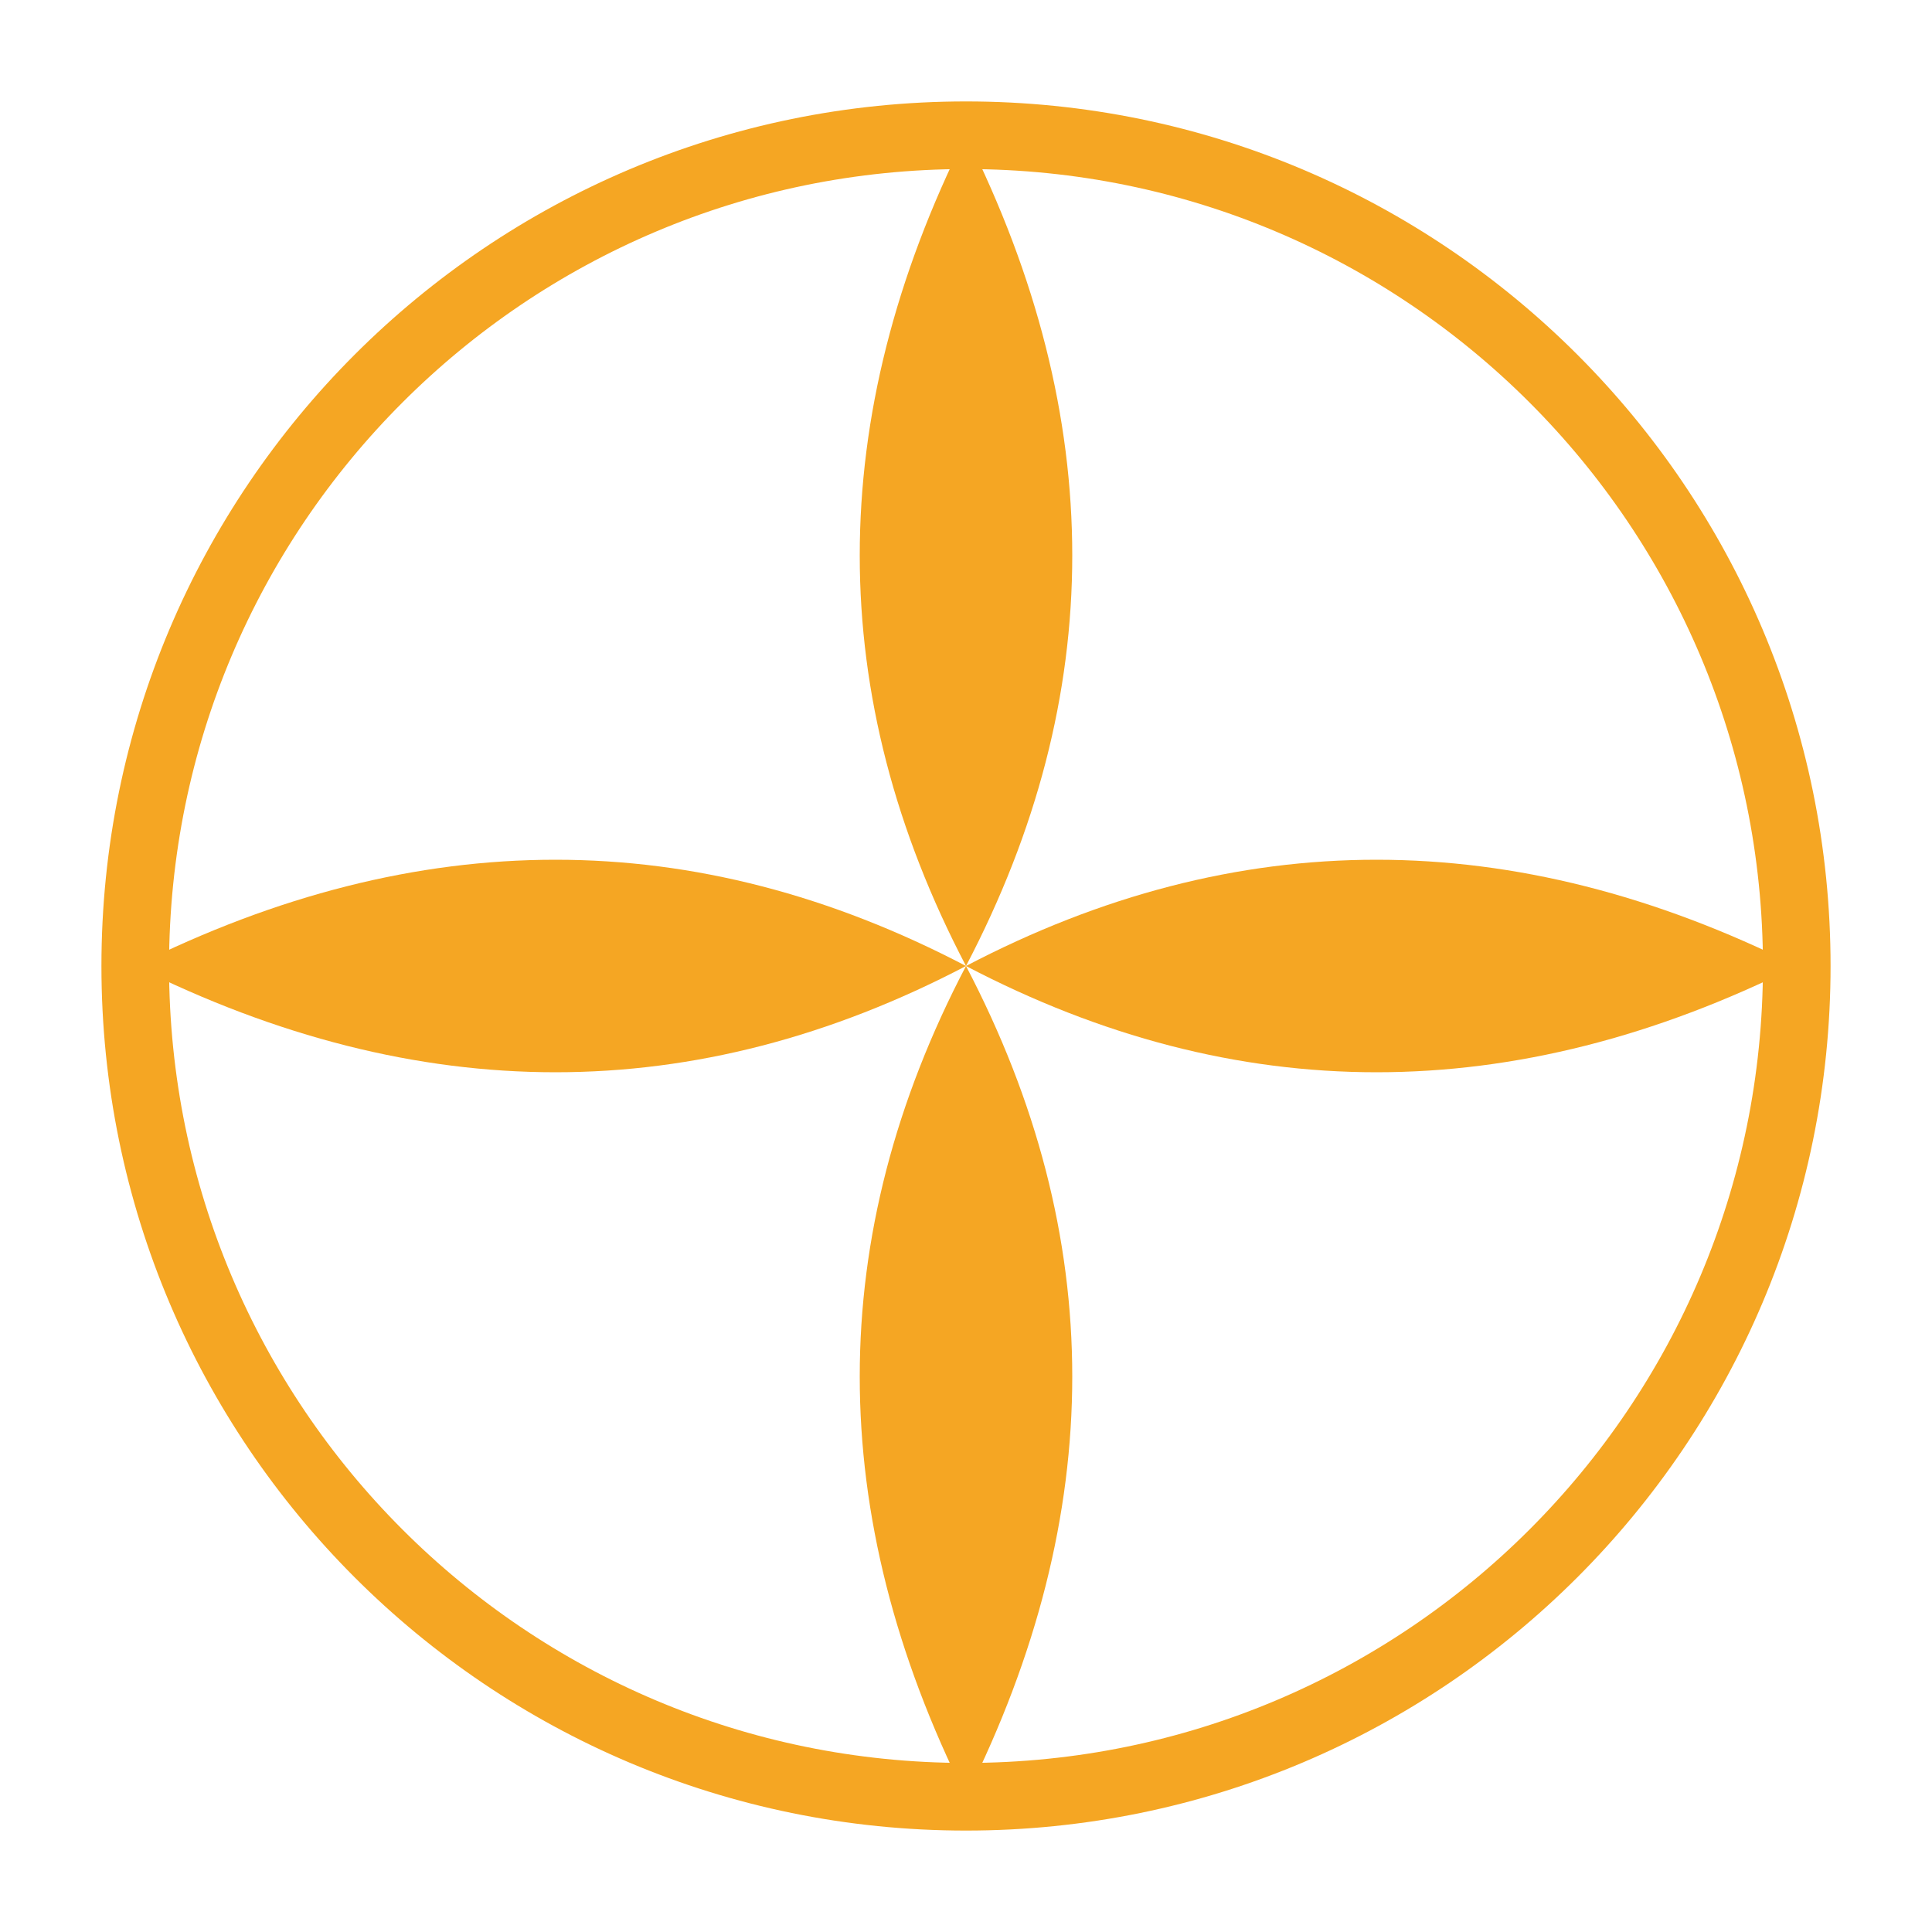
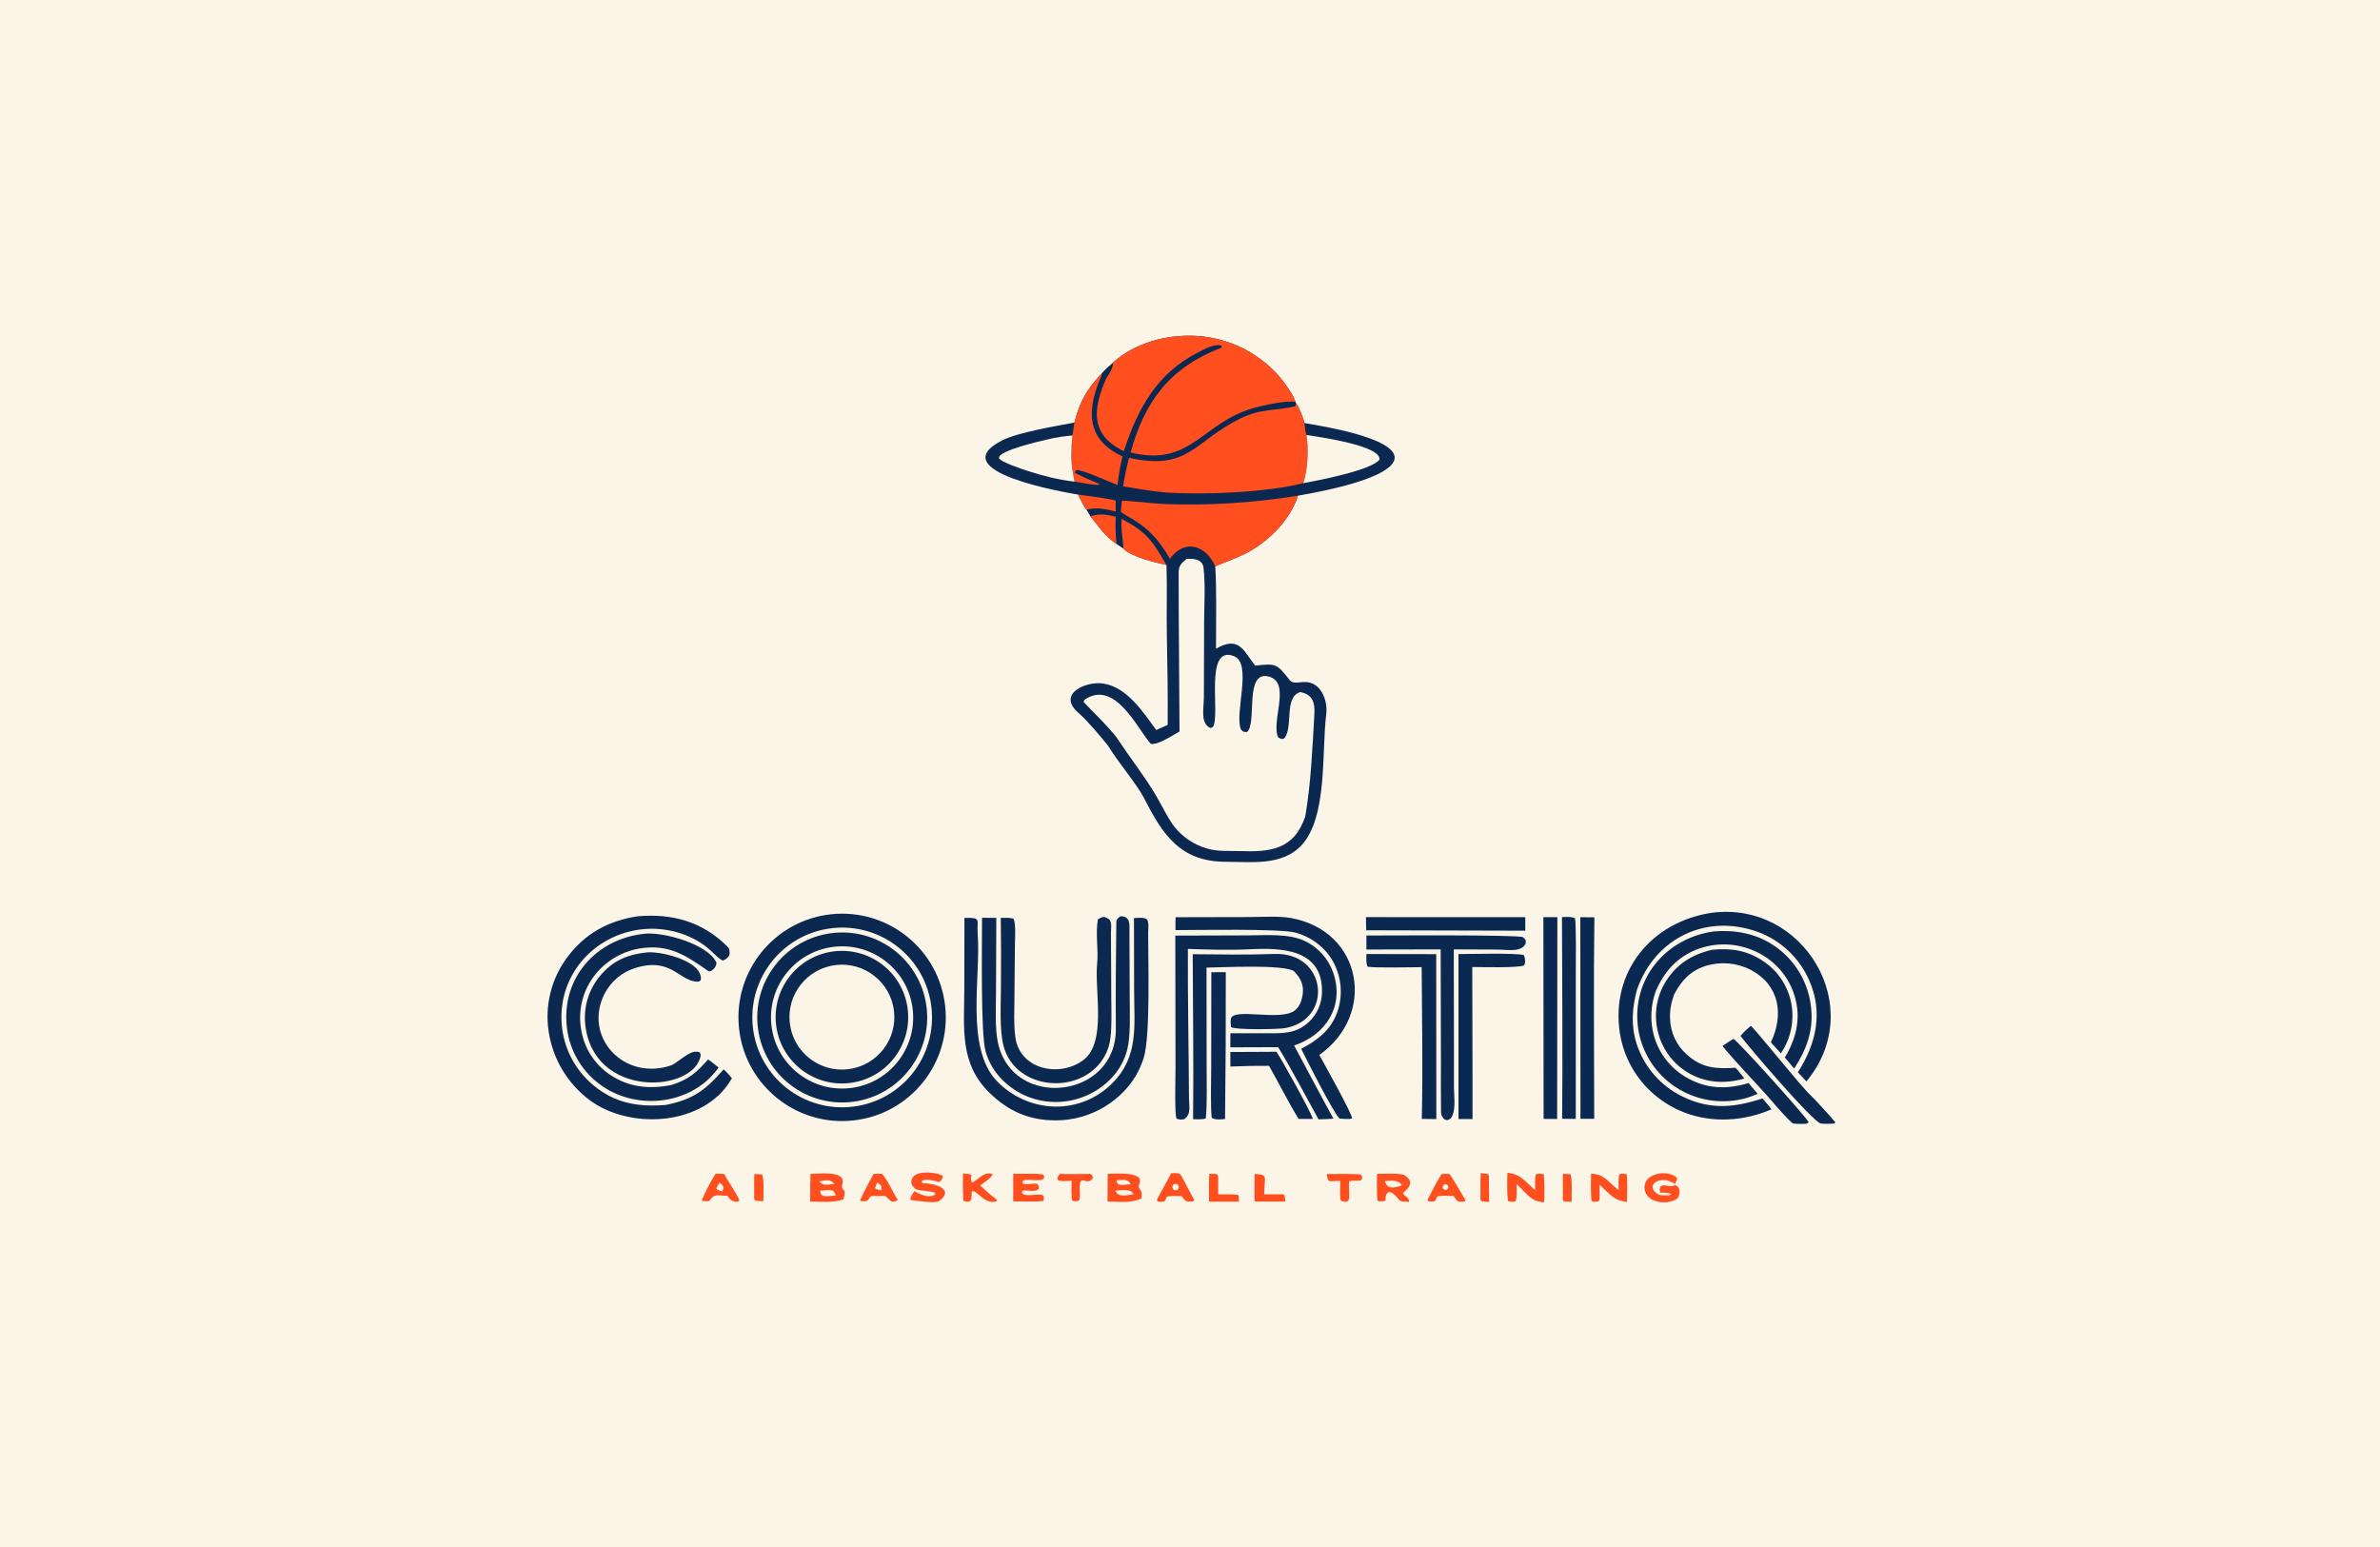
- <svg xmlns="http://www.w3.org/2000/svg" viewBox="0 0 200 200">
-   <circle cx="100" cy="100" r="86" fill="none" stroke="#F5A623" stroke-width="7" />
-   <path d="M100 14 Q78 58, 100 100 Q122 58, 100 14 Z" fill="#F5A623" />
-   <path d="M186 100 Q142 78, 100 100 Q142 122, 186 100 Z" fill="#F5A623" />
-   <path d="M100 186 Q122 142, 100 100 Q78 142, 100 186 Z" fill="#F5A623" />
-   <path d="M14 100 Q58 122, 100 100 Q58 78, 14 100 Z" fill="#F5A623" />
+ <svg xmlns="http://www.w3.org/2000/svg" height="832" preserveAspectRatio="none" style="display: block;" version="1.1" viewBox="0 0 2048 1331" width="1280">
+   <path d="M 0 0 L 2048 0 L 2048 1331 L 0 1331 L 0 0 z" fill="rgb(251,245,232)" transform="translate(0,0)" />
+   <path d="M 957.791 311.957 C 976.232 295.13 1003.63 287.786 1028.3 288.954 C 1055.47 290.217 1081.04 302.199 1099.39 322.275 C 1104.22 327.583 1112.75 339.197 1114.85 345.882 L 1115.39 347.087 C 1117.67 350.147 1121.75 360.241 1122.44 364.007 C 1235.21 382.191 1218.06 408.975 1116.9 426.47 C 1110.17 447.649 1091.13 466.389 1071.66 476.282 C 1062.85 480.758 1054.63 483.351 1045.73 487.223 C 1047.05 508.047 1046.32 536.588 1046.39 558.088 C 1066.99 546.253 1070.48 561.129 1080.13 572.661 C 1098.36 570.75 1098.58 570.934 1109.99 585.413 C 1112.77 588.638 1118.67 586.686 1122.47 586.83 C 1136.03 586.259 1142.84 601.788 1141.21 614.709 C 1137.18 646.76 1142.58 703.203 1119.76 727.436 C 1102.95 745.292 1076.1 741.406 1055.34 741.468 C 1015.59 741.586 1000.46 718.102 984.383 686.447 C 976.861 672.698 962.003 655.757 953.565 641.687 C 945.757 632.157 936.659 621.031 927.478 612.815 C 909.71 596.915 934.368 585.878 949.3 588.089 C 969.525 591.083 983.398 612.21 994.928 628.063 L 1004.78 623.699 C 1005.03 597.872 1004.57 572.455 1004.08 546.664 C 1003.7 526.623 1004.41 506.118 1003.77 486.118 C 993.892 483.832 973.848 479.285 966.661 472.006 L 960.717 467.983 C 950.27 460.919 946.001 453.426 938.22 444.109 L 934.962 438.461 C 932.524 435.982 929.704 429.126 927.78 425.563 C 915.964 423.529 810.432 405.599 862.21 378.976 C 875.899 371.938 908.694 366.606 924.571 363.567 C 929.137 345.647 934.962 335.318 947.726 321.675 C 951.173 317.541 953.69 315.482 957.791 311.957 z" fill="rgb(10,40,80)" transform="translate(0,0)" />
+   <path d="M 957.791 311.957 C 976.232 295.13 1003.63 287.786 1028.3 288.954 C 1055.47 290.217 1081.04 302.199 1099.39 322.275 C 1104.22 327.583 1112.75 339.197 1114.85 345.882 C 1107.96 344.037 1086.22 348.927 1078.82 351.026 C 1033.93 363.764 1024.97 402.032 972.878 389.309 C 985.138 344.86 1006.95 316.049 1051.06 299.105 L 1051.52 297.845 C 1046.56 294.67 1036.03 300.616 1031.12 303.108 C 995.185 321.343 978.96 351.815 967.057 388.177 C 938.149 374.296 940.254 352.209 951.75 325.915 C 954.3 321.987 957.911 316.602 957.791 311.957 z" fill="rgb(255,79,31)" transform="translate(0,0)" />
+   <path d="M 1115.39 347.087 C 1117.67 350.147 1121.75 360.241 1122.44 364.007 C 1122.82 367.039 1123.14 371.494 1124.21 374.213 C 1126.15 386.113 1125.45 404.46 1121.43 415.682 C 1090.09 423.725 1035.52 426.002 1002.59 423.657 C 992.721 422.953 976.66 420.126 966.421 418.445 C 967.943 409.352 969.195 402.819 971.53 393.924 C 1023.08 405.156 1026.72 380.299 1066.8 360.313 C 1085.29 351.09 1098.32 353.554 1114.46 349.578 L 1115.39 347.087 z" fill="rgb(255,79,31)" transform="translate(0,0)" />
+   <path d="M 965.373 430.811 C 976.181 431.018 991.41 433.271 1003.62 433.719 C 1041.53 435.005 1079.47 432.577 1116.9 426.47 C 1110.17 447.649 1091.13 466.389 1071.66 476.282 C 1062.85 480.758 1054.63 483.351 1045.73 487.223 C 1037.72 469.063 1019.25 463.241 1006.71 480.836 C 998.86 466.898 989.717 455.968 976.067 447.529 C 972.719 445.458 966.816 442.528 964.538 440.205 L 965.373 430.811 z" fill="rgb(255,79,31)" transform="translate(0,0)" />
+   <path d="M 924.571 363.567 C 929.137 345.647 934.962 335.318 947.726 321.675 L 948.064 322.782 C 935.152 351.679 933.813 377.862 965.857 392.651 C 963.773 401.713 962.803 408.051 961.616 417.301 C 955.017 414.828 930.349 403.568 926.144 404.431 L 924.734 406.684 C 930.586 409.731 935.04 411.766 941.069 414.343 L 945.923 416.332 L 945.767 417.154 C 942.27 417.045 940.43 416.942 936.957 416.426 L 924.614 414.384 C 924.187 411.769 923.825 409.426 923.237 406.836 C 921.234 396.486 921.814 385.149 922.793 374.674 L 924.571 363.567 z" fill="rgb(255,79,31)" transform="translate(0,0)" />
+   <path d="M 1124.21 374.213 C 1134.67 375.931 1188.62 383.276 1187.08 395.471 C 1179.95 404.656 1133.66 413.511 1121.43 415.682 C 1125.45 404.46 1126.15 386.113 1124.21 374.213 z" fill="rgb(251,245,232)" transform="translate(0,0)" />
+   <path d="M 924.614 414.384 C 911.16 412.881 897.826 409.526 884.699 405.289 C 881.065 404.23 860.271 397.21 859.688 394.119 C 858.475 387.686 897.085 379.072 901.328 378.067 C 909.136 376.216 916 375.23 922.793 374.674 C 921.814 385.149 921.234 396.486 923.237 406.836 C 923.825 409.426 924.187 411.769 924.614 414.384 z" fill="rgb(251,245,232)" transform="translate(0,0)" />
+   <path d="M 965.282 446.279 C 968.022 448.261 972.772 450.568 976.015 452.707 C 990.945 462.558 995.257 472.15 1003.77 486.118 C 993.892 483.832 973.848 479.285 966.661 472.006 C 966.339 462.584 964.321 456.259 965.282 446.279 z" fill="rgb(255,79,31)" transform="translate(0,0)" />
+   <path d="M 938.22 444.109 C 947.973 441.7 950.355 442.566 960.048 444.498 C 959.763 452.333 959.986 460.178 960.717 467.983 C 950.27 460.919 946.001 453.426 938.22 444.109 z" fill="rgb(255,79,31)" transform="translate(0,0)" />
+   <path d="M 927.78 425.563 C 932.081 426.101 957.905 429.375 960.064 430.808 C 959.981 434.134 959.995 436.821 960.113 440.152 C 951.149 437.912 944.135 436.262 934.962 438.461 C 932.524 435.982 929.704 429.126 927.78 425.563 z" fill="rgb(255,79,31)" transform="translate(0,0)" />
+   <path d="M 1021.01 480.908 C 1027.01 480.351 1034.82 481.21 1035.63 488.388 C 1037.26 502.752 1036.33 518.929 1036.16 533.451 L 1035.94 600.353 C 1035.89 609.099 1032.66 622.73 1041.67 626.379 L 1043.7 625.459 C 1050.49 615.573 1035.79 554.629 1061.73 564.501 C 1078.08 570.727 1061.88 613.853 1067.87 627.76 C 1070.85 630.181 1069.45 629.69 1073.11 629.768 C 1081.96 622.487 1070.33 576.29 1091.92 582.131 C 1111.35 587.388 1093.33 620.912 1099.94 634.51 C 1103.29 636.016 1102.15 636.099 1105.05 635.287 C 1113.16 626.173 1104.55 599.468 1118.88 595.479 C 1129.6 597.343 1131.59 604.646 1131.02 614.501 C 1129.37 643.271 1128.11 673.868 1123.23 702.246 C 1113.64 731.251 1092.8 733.148 1066.47 732.246 C 1054.2 731.826 1045.85 733.145 1033.77 728.384 C 1024.95 724.936 1017.16 719.296 1011.12 711.998 C 1005.73 705.551 999.044 691.628 994.239 683.573 C 984.833 667.805 971.467 650.609 961.849 635.983 C 955.833 626.836 932.934 605.09 932.348 603.711 L 933.411 601.877 C 959.307 584.735 977.817 625.474 990.143 639.919 C 995.94 641.466 1008.93 632.723 1014.98 629.341 C 1014.83 583.902 1014.2 538.249 1014.24 492.817 C 1014.24 486.467 1016.54 484.736 1021.01 480.908 z" fill="rgb(251,245,232)" transform="translate(0,0)" />
+   <path d="M 715.201 786.619 C 764.092 781.412 807.978 816.746 813.325 865.622 C 818.672 914.497 783.463 958.484 734.603 963.971 C 685.545 969.48 641.34 934.098 635.971 885.024 C 630.603 835.95 666.112 791.846 715.201 786.619 z" fill="rgb(10,40,80)" transform="translate(0,0)" />
+   <path d="M 712.047 799.128 C 754.116 792.15 793.89 820.556 800.938 862.613 C 807.987 904.669 779.648 944.491 737.603 951.609 C 695.458 958.745 655.522 930.324 648.457 888.168 C 641.392 846.011 669.879 806.123 712.047 799.128 z" fill="rgb(251,245,232)" transform="translate(0,0)" />
+   <path d="M 715.327 802.892 C 755.286 797.709 791.907 825.831 797.214 865.773 C 802.522 905.716 774.516 942.425 734.59 947.858 C 694.486 953.315 657.579 925.157 652.248 885.037 C 646.916 844.916 675.19 808.097 715.327 802.892 z" fill="rgb(10,40,80)" transform="translate(0,0)" />
+   <path d="M 715.368 814.91 C 748.825 809.792 780.079 832.812 785.114 866.282 C 790.15 899.751 767.052 930.948 733.571 935.901 C 700.206 940.837 669.14 917.837 664.122 884.484 C 659.105 851.131 682.028 820.009 715.368 814.91 z" fill="rgb(251,245,232)" transform="translate(0,0)" />
+   <path d="M 715.484 818.827 C 746.757 813.833 776.11 835.275 780.863 866.585 C 785.615 897.896 763.948 927.083 732.601 931.594 C 701.595 936.056 672.793 914.674 668.092 883.703 C 663.391 852.732 684.55 823.767 715.484 818.827 z" fill="rgb(10,40,80)" transform="translate(0,0)" />
+   <path d="M 714.837 831.018 C 739.145 825.71 763.164 841.077 768.53 865.372 C 773.897 889.667 758.587 913.723 734.305 919.148 C 709.94 924.592 685.785 909.218 680.4 884.84 C 675.015 860.462 690.447 836.344 714.837 831.018 z" fill="rgb(251,245,232)" transform="translate(0,0)" />
+   <path d="M 1472.99 785.331 C 1551.98 774.944 1607.45 866.661 1554.42 930.427 L 1547.07 922.53 C 1562.84 898.073 1569.05 870.98 1556.78 843.369 C 1548.43 824.331 1532.78 809.45 1513.34 802.069 C 1468.82 785.516 1424.27 806.766 1408.61 851.471 C 1404.41 867.231 1403.28 882.462 1408.36 898.167 C 1414.77 917.882 1428.89 934.162 1447.5 943.299 C 1471.35 955.103 1492.5 953.039 1516.62 945.035 C 1519.08 947.711 1522.02 951.52 1524.38 954.406 C 1516.82 957.725 1508.89 960.138 1500.76 961.595 C 1475.85 966.02 1450.48 961.435 1429.76 946.599 C 1410.59 933.038 1397.69 912.337 1393.95 889.158 C 1385.68 836.132 1420.88 793.096 1472.99 785.331 z" fill="rgb(10,40,80)" transform="translate(0,0)" />
+   <path d="M 1011.35 804.974 L 1074.18 804.774 C 1089.48 804.721 1109.21 803.025 1122.99 809.699 C 1134.34 815.123 1143.05 824.861 1147.19 836.745 C 1157.09 865.244 1141.21 890.367 1113.58 899.51 C 1124.98 920.619 1135.73 941.309 1147.43 962.423 C 1143.43 962.876 1138.67 962.913 1134.58 963.042 C 1123.22 942.574 1111.98 920.819 1099.87 900.968 L 1058.7 901.104 L 1058.75 888.971 L 1090.6 888.969 C 1104.03 889.093 1115.58 889.306 1126.25 879.326 C 1133.24 872.817 1137.32 863.775 1137.58 854.227 C 1138.72 816.237 1102.45 815.342 1075.2 816.743 C 1058.66 817.594 1038.8 817.032 1022.18 816.427 C 1021.95 859.262 1022.94 902.353 1023.13 945.189 C 1023.16 952.038 1025.25 958.337 1019.07 962.92 C 1015.91 963.416 1015.51 963.435 1012.46 962.492 C 1010.63 959.518 1011.51 926.502 1011.53 919.732 L 1011.35 804.974 z" fill="rgb(10,40,80)" transform="translate(0,0)" />
+   <path d="M 829.883 789.753 C 845.04 789.38 840.368 790.941 841.318 803.726 C 844.084 840.951 830.551 901.35 857.628 929.923 C 870.78 943.752 888.923 951.737 908.004 952.093 C 926.414 952.325 944.13 945.08 957.101 932.014 C 980.14 909.007 975.966 882.29 975.92 852.437 L 975.785 789.875 C 979.549 789.74 983.843 789.031 986.832 790.855 C 988.793 793.663 988.09 797.942 987.991 801.669 C 987.9 825.43 990.05 890.102 984.308 909.67 C 980.821 921.242 974.48 931.75 965.867 940.229 C 950.5 955.518 929.669 964.047 907.991 963.926 C 885.487 963.909 867.872 956.062 851.764 940.515 C 825.381 915.052 829.694 884.466 829.781 850.995 L 829.883 789.753 z" fill="rgb(10,40,80)" transform="translate(0,0)" />
+   <path d="M 548.803 788.336 C 578.354 785.813 604.192 792.801 625.774 814.222 C 628.137 816.567 627.992 818.899 627.661 821.77 C 625.681 824.73 625.176 824.931 621.953 826.516 C 618.375 824.729 614.618 820.681 611.521 817.814 C 597.276 804.741 576.317 798.184 557.164 799.171 C 513.832 801.406 480.041 837.11 483.31 880.993 C 484.865 901.387 494.588 920.29 510.273 933.417 C 528.993 949.308 549.176 952.54 572.744 950.701 C 596.597 945.956 607.017 937.896 622.692 920.075 C 625.655 922.569 627.397 924.846 629.856 927.789 C 628.655 929.727 627.395 931.627 626.077 933.488 C 600.754 968.728 541.259 971.475 507.55 946.642 C 488.403 932.4 475.67 911.16 472.13 887.562 C 468.689 865.031 474.412 842.06 488.024 823.778 C 503.465 802.98 523.583 792.198 548.803 788.336 z" fill="rgb(10,40,80)" transform="translate(0,0)" />
+   <path d="M 1474.92 801.35 C 1492.51 799.976 1509.71 802.875 1524.8 812.444 C 1541.3 822.907 1552.94 839.528 1557.12 858.612 C 1562.1 881.796 1556.36 900.195 1543.83 919.39 L 1535.89 909.806 C 1546.59 891.999 1550.42 873.421 1543.11 853.419 C 1537.3 837.705 1525.34 825.033 1509.99 818.316 C 1494.21 811.158 1476.22 810.646 1460.06 816.896 C 1442.62 823.824 1432 836.15 1424.69 852.99 C 1420.31 865.211 1419.78 878.483 1423.19 891.012 C 1427.57 906.789 1438.21 920.089 1452.64 927.833 C 1469.68 937.139 1486.48 937.268 1504.66 931.83 L 1512.44 941.106 C 1506.01 943.814 1501.85 945.308 1494.91 946.454 C 1475.27 949.769 1455.13 945.043 1439.03 933.341 C 1423.21 921.84 1412.64 904.496 1409.68 885.166 C 1403.51 842.69 1433.05 807.098 1474.92 801.35 z" fill="rgb(10,40,80)" transform="translate(0,0)" />
+   <path d="M 845.059 789.648 L 857.322 789.707 L 857.071 853.102 C 857.044 866.491 855.998 884.886 858.798 897.451 C 871.703 955.359 960.823 945.548 960.194 884.936 C 959.877 854.348 960.315 823.592 960.607 793.024 C 960.627 790.925 962.615 789.41 964.159 788.314 C 972.753 788.291 971.933 795.12 971.903 801.039 L 972.116 858.434 C 972.164 871.362 973.041 891.126 969.984 903.107 C 967.602 912.327 962.899 920.784 956.323 927.671 C 944.076 940.48 927.202 947.838 909.483 948.095 C 892.123 948.429 875.364 941.737 863.008 929.539 C 855.877 922.664 850.719 914.004 848.069 904.46 C 843.716 888.365 845.114 811.777 845.059 789.648 z" fill="rgb(10,40,80)" transform="translate(0,0)" />
+   <path d="M 554.6 803.377 C 571.252 801.607 609.65 812.481 616.543 828.373 C 616.415 833.1 611.168 836.601 609.656 835.553 C 590.689 822.405 575.952 811.916 550.453 816.028 C 534.245 818.767 519.774 827.792 510.185 841.143 C 500.849 854.271 497.246 870.628 500.202 886.464 C 502.828 901.988 511.698 915.759 524.747 924.568 C 541.216 935.66 559.002 937.3 578.027 933.423 C 592.993 928.635 599.3 922.743 609.325 911.53 C 612.356 913.553 615.471 916.178 618.345 918.47 C 617.931 919.061 617.505 919.645 617.067 920.219 C 593.497 951.475 545.719 955.755 515.302 932.294 C 500.089 920.715 490.198 903.48 487.876 884.503 C 482.668 841.887 512.64 807.775 554.6 803.377 z" fill="rgb(10,40,80)" transform="translate(0,0)" />
+   <path d="M 1026.34 820.981 C 1047.54 821.189 1075.39 821.602 1096.37 820.762 C 1142.2 818.928 1147.8 877.781 1105.19 884.658 C 1099.36 885.598 1062.72 886.232 1059.3 883.683 C 1059.12 881.49 1058.84 879.209 1059.08 877.017 C 1060.26 866.08 1102.53 879.52 1114.72 868.96 C 1118.99 865.265 1120.9 858.8 1121.17 853.314 C 1121.54 845.741 1118.33 840.836 1113.45 835.533 C 1103.91 829.562 1051.85 832.341 1038.22 832.51 L 1038.31 916.368 C 1038.3 928.704 1038.87 950.865 1037.57 962.238 C 1035.21 963.309 1029.55 962.972 1026.67 962.975 C 1027.18 916.056 1026.49 867.986 1026.34 820.981 z" fill="rgb(10,40,80)" transform="translate(0,0)" />
+   <path d="M 861.167 789.734 C 865.48 789.639 867.882 789.442 872.122 790.362 C 874.253 794.624 873.432 807.028 873.34 812.264 L 872.916 859.622 C 872.839 870.263 872.264 880.898 873.606 891.548 C 876.684 919.706 910.887 927.559 931.859 912.335 C 952.68 897.22 941.692 852.427 944.095 829.299 C 945.361 817.118 942.48 803.433 944.759 790.962 C 949.372 788.26 950.224 788.345 954.462 790.904 C 956.859 794.119 956.147 797.252 955.98 801.479 L 956.262 857.975 C 956.309 868.798 957.048 887.616 954.812 897.415 C 953.128 904.869 949.475 911.734 944.235 917.296 C 921.008 942.013 872.616 935.109 863.497 899.67 C 859.966 885.948 861.256 864.062 861.312 849.304 C 861.5 829.447 861.452 809.589 861.167 789.734 z" fill="rgb(10,40,80)" transform="translate(0,0)" />
+   <path d="M 1011.57 789.148 L 1073.56 789.01 C 1084.47 788.99 1100.24 787.978 1110.51 789.784 C 1171.96 800.586 1185.09 872.329 1135.31 907.652 C 1139.27 915.129 1163.58 958.184 1163.49 962.282 L 1161.25 962.775 C 1158.31 962.765 1155.73 962.638 1152.79 962.455 C 1147.82 958.273 1124.07 911.263 1119.66 902.326 C 1126.48 898.808 1132.64 894.964 1138.29 889.732 C 1158.93 870.609 1158.7 836.506 1139.1 816.633 C 1132.32 809.719 1123.8 804.779 1114.43 802.341 C 1101.02 798.889 1030.33 800.202 1011.52 800.239 C 1011.35 797.338 1011.54 792.217 1011.57 789.148 z" fill="rgb(10,40,80)" transform="translate(0,0)" />
+   <path d="M 1473.51 817.141 C 1489.71 815.608 1503.27 817.638 1517.08 826.822 C 1529.71 835.117 1538.47 848.153 1541.37 862.985 C 1544.26 878.03 1541.04 893.605 1532.43 906.274 L 1523.83 896.803 C 1535.15 873.176 1531.37 847.705 1506.88 834.617 C 1494.9 828.357 1480.94 827.044 1468 830.961 C 1454.83 835.068 1446.91 843.544 1440.7 855.386 C 1438.06 862.748 1436.79 868.621 1437.09 876.562 C 1437.45 888.307 1442.61 899.39 1451.38 907.218 C 1464.78 919.276 1476.89 919.664 1493.39 918.687 C 1496.05 921.473 1498.65 924.898 1501.07 927.928 C 1499.83 928.262 1498.57 928.582 1497.32 928.889 C 1481.61 932.718 1465.51 930.959 1451.63 922.352 C 1438.74 914.314 1429.64 901.424 1426.37 886.591 C 1423 871.902 1425.68 856.474 1433.82 843.789 C 1443.29 828.996 1456.7 820.926 1473.51 817.141 z" fill="rgb(10,40,80)" transform="translate(0,0)" />
+   <path d="M 1175.8 804.9 C 1188.06 804.915 1305.98 804.066 1310.56 806.322 C 1313.19 809.148 1312.61 807.798 1313.01 811.356 C 1309.69 819.782 1296.75 817.033 1288.94 816.99 L 1250.98 816.837 L 1251.14 901.5 C 1251.08 913.052 1251.08 924.604 1251.13 936.156 C 1251.22 943.788 1253.22 957.131 1247.96 962.669 C 1244.66 964.043 1246.02 964.023 1242.85 963.043 C 1241.35 961.482 1240.05 959.54 1240.02 957.341 C 1239.8 942.986 1239.94 927.66 1239.94 913.406 L 1239.71 816.819 L 1175.79 816.948 L 1175.8 804.9 z" fill="rgb(10,40,80)" transform="translate(0,0)" />
+   <path d="M 557.206 819.388 C 569.418 818.436 605.551 827.099 602.996 843.374 L 601.13 844.584 C 584.729 845.223 578.555 823.041 546.801 832.773 C 535.291 836.304 525.696 844.334 520.191 855.04 C 501.43 892.048 536.95 930.795 578.09 916.416 C 585.616 912.64 594.669 901.991 602.349 905.535 L 602.982 907.975 C 597.728 940.279 509.702 945.934 503.511 880.478 C 502.201 865.576 506.91 850.77 516.587 839.362 C 527.505 826.241 540.648 820.977 557.206 819.388 z" fill="rgb(10,40,80)" transform="translate(0,0)" />
+   <path d="M 1175.8 820.824 L 1235.87 820.92 L 1235.97 962.808 L 1223.47 962.68 C 1224.46 920.049 1223.59 874.815 1223.36 832.125 C 1213.7 832.17 1184.92 832.879 1176.87 831.749 C 1175.33 828.605 1175.78 824.491 1175.8 820.824 z" fill="rgb(10,40,80)" transform="translate(0,0)" />
+   <path d="M 1255.04 820.853 C 1265.86 820.833 1302.42 819.822 1311.15 821.634 C 1312.45 823.84 1313.01 829.009 1311.2 830.819 C 1303.71 832.825 1276.12 832.04 1266.89 831.986 L 1267.09 917.5 L 1267.12 962.811 L 1255.04 962.786 L 1255.04 820.853 z" fill="rgb(10,40,80)" transform="translate(0,0)" />
+   <path d="M 1359.88 789.145 L 1371.99 789.238 C 1371.16 846.514 1371.81 905.209 1371.84 962.572 L 1360 962.596 L 1359.88 789.145 z" fill="rgb(10,40,80)" transform="translate(0,0)" />
+   <path d="M 1328.08 789.094 L 1340.12 789.099 L 1339.93 962.744 L 1328.28 962.65 L 1328.08 789.094 z" fill="rgb(10,40,80)" transform="translate(0,0)" />
+   <path d="M 1344.09 789.043 C 1348.18 788.947 1351.52 788.483 1355.25 790.006 C 1356.43 794.338 1355.98 831.216 1355.98 838.885 L 1355.95 962.633 L 1344.22 962.595 C 1344.81 905.076 1344.21 846.62 1344.09 789.043 z" fill="rgb(10,40,80)" transform="translate(0,0)" />
+   <path d="M 1175.4 789.065 L 1312.51 789.111 L 1312.51 800.748 L 1175.64 800.383 L 1175.4 789.065 z" fill="rgb(10,40,80)" transform="translate(0,0)" />
+   <path d="M 1042.36 836.489 L 1054.8 836.417 C 1054.89 878.532 1054.68 920.647 1054.17 962.759 C 1050.77 963.116 1045.47 963.701 1042.7 961.717 C 1041.54 951.959 1042.23 928.566 1042.26 917.441 L 1042.36 836.489 z" fill="rgb(10,40,80)" transform="translate(0,0)" />
+   <path d="M 1506.57 882.616 C 1508.66 883.401 1551.17 936.479 1557.87 942.136 C 1559.81 943.776 1577.58 963.208 1579.26 965.504 L 1578.6 966.621 L 1575.25 966.852 C 1572.51 966.871 1569.57 967.008 1566.85 966.638 C 1560.37 965.755 1504.44 900.464 1497.73 891.267 C 1500.84 887.528 1502.88 885.816 1506.57 882.616 z" fill="rgb(10,40,80)" transform="translate(0,0)" />
+   <path d="M 1491.55 893.837 C 1494.66 894.569 1553.59 960.287 1556.36 965.451 C 1554.57 967.332 1553.58 966.762 1550.33 966.962 C 1548.92 966.99 1543.05 967.01 1542.11 966.152 C 1536.7 960.992 1531.47 955.27 1526.61 949.577 C 1512.25 932.773 1496.2 916.953 1482.14 899.952 C 1485.01 897.88 1488.52 895.762 1491.55 893.837 z" fill="rgb(10,40,80)" transform="translate(0,0)" />
+   <path d="M 1058.7 905.128 L 1098.36 904.915 C 1103.25 911.999 1127.12 955.066 1129.8 962.704 L 1117.51 962.712 C 1109.48 950.017 1099.94 930.832 1092.01 916.992 C 1080.92 916.916 1069.84 917.128 1058.77 917.63 L 1058.7 905.128 z" fill="rgb(10,40,80)" transform="translate(0,0)" />
+   <path d="M 697.399 1010.03 C 704.409 1009.95 728.13 1006.72 724.957 1018.48 C 722.863 1026.24 729.367 1020.24 725.747 1031.97 C 716.792 1034.97 706.903 1033.89 697.169 1033.85 C 697.221 1026 697.119 1017.81 697.399 1010.03 z" fill="rgb(255,79,31)" transform="translate(0,0)" />
+   <path d="M 705.774 1024.41 C 712.775 1024.36 717.9 1021.84 718.976 1028.71 C 712.365 1028.76 706.083 1031.42 705.774 1024.41 z" fill="rgb(251,245,232)" transform="translate(0,0)" />
+   <path d="M 705.01 1016.46 C 710.292 1015.54 714.524 1014.12 717.979 1018.54 C 712.733 1019.18 708.46 1020.66 705.01 1016.46 z" fill="rgb(251,245,232)" transform="translate(0,0)" />
+   <path d="M 953.137 1010 C 957.513 1009.99 984.986 1007.24 980.504 1018.23 C 977.975 1024.44 983.649 1020.69 982.193 1031.18 C 972.776 1035.38 963.644 1033.96 953.004 1033.75 C 952.996 1025.83 953.041 1017.92 953.137 1010 z" fill="rgb(255,79,31)" transform="translate(0,0)" />
+   <path d="M 959.886 1024.43 C 963.279 1024.2 971.974 1022.92 974.146 1025.89 L 975.389 1027.6 C 969.176 1028.29 962.176 1030.52 959.886 1024.43 z" fill="rgb(251,245,232)" transform="translate(0,0)" />
+   <path d="M 960.675 1015.43 C 966.105 1015.48 970.753 1013.73 972.785 1018.91 C 967.228 1019.12 961.187 1021.4 960.675 1015.43 z" fill="rgb(251,245,232)" transform="translate(0,0)" />
+   <path d="M 1184.93 1009.97 C 1189.57 1009.98 1205.41 1009.17 1208.45 1011.04 C 1219.83 1018.05 1208.28 1024.93 1207.36 1026.49 C 1207.77 1029.5 1213.01 1029.69 1212.42 1034.12 C 1201.81 1033.67 1206.49 1033.77 1199.44 1027.57 C 1193.86 1022.66 1191.7 1028.64 1192.37 1032.72 C 1192.51 1033.6 1185.44 1034.07 1185.3 1032.85 C 1184.53 1025.75 1184.88 1017.36 1184.93 1009.97 z" fill="rgb(255,79,31)" transform="translate(0,0)" />
+   <path d="M 1191.67 1016.17 C 1197.15 1015.91 1203.31 1014.65 1206.3 1019.85 C 1199.04 1022.36 1194.01 1023.42 1191.67 1016.17 z" fill="rgb(251,245,232)" transform="translate(0,0)" />
+   <path d="M 1297.1 1009.14 C 1308.17 1009.72 1312.64 1016.77 1321.07 1024.04 C 1321.08 1020.38 1320.4 1014 1321.66 1010.63 C 1322.16 1009.36 1328.48 1009.78 1328.52 1010.59 C 1328.88 1017.34 1329.37 1027.97 1328.61 1034.5 C 1316.95 1033.32 1314.95 1028.1 1305.03 1018.67 C 1304.99 1022.44 1305.63 1029.8 1304.27 1033.3 C 1303.84 1034.41 1297.75 1034.03 1297.64 1033.21 C 1296.66 1026.07 1296.92 1016.42 1297.1 1009.14 z" fill="rgb(255,79,31)" transform="translate(0,0)" />
+   <path d="M 788.3 1023.36 C 786.341 1021.62 784.142 1019.86 784.159 1017.01 C 784.18 1014.95 785.089 1012.99 786.653 1011.65 C 790.071 1008.7 797.615 1008.46 802.006 1009.11 C 804.698 1009.51 809.501 1010.04 811.29 1011.91 C 812.115 1012.78 808.865 1017.17 808.024 1016.96 C 803.776 1015.87 797.565 1013.94 793.41 1015.89 C 792.812 1016.18 793.34 1018.01 794.494 1018.01 C 804.15 1018.01 822.341 1023.14 807.752 1033.58 C 805.106 1035.48 787.73 1033.08 784.155 1032.49 C 781.519 1032.13 786.331 1025.6 786.883 1024.83 C 790.926 1027.27 798.494 1030.93 803.504 1028.44 C 809.934 1025.25 793.21 1024.44 791.876 1024.14 L 788.3 1023.36 z" fill="rgb(255,79,31)" transform="translate(0,0)" />
+   <path d="M 1369.12 1009.81 C 1380.75 1010.29 1382.21 1015.64 1392.82 1023.98 C 1392.85 1020.08 1392.34 1014.34 1393.42 1010.68 C 1393.8 1009.35 1399.65 1009.81 1399.76 1010.64 C 1400.61 1017.43 1400.2 1027.34 1399.99 1034.11 C 1388.09 1032.74 1385.35 1027.26 1376.42 1019.36 C 1376.46 1023.51 1376.68 1028.31 1376.36 1032.05 C 1376.1 1035.04 1369.85 1033.82 1369.69 1033.33 C 1368.52 1029.83 1369.1 1012.79 1369.12 1009.81 z" fill="rgb(255,79,31)" transform="translate(0,0)" />
+   <path d="M 1441.43 1019.65 C 1447.3 1021.63 1445.49 1029.51 1442.97 1031.45 C 1433.81 1037.69 1413.03 1034.48 1415.31 1019.55 C 1416.96 1008.66 1436.36 1006.52 1443.03 1013.46 C 1443.65 1014.11 1441.76 1017.7 1441.37 1018.61 L 1439.08 1017.34 L 1436.52 1016.24 C 1427.67 1012.36 1414.21 1020.38 1427.75 1028.08 C 1441.41 1029.78 1441.06 1025.59 1428.49 1026.17 C 1427.05 1018.12 1431.44 1019.75 1438.32 1020.67 L 1441.43 1019.65 z" fill="rgb(255,79,31)" transform="translate(0,0)" />
+   <path d="M 871.87 1009.95 C 876.62 1009.95 892.609 1009.45 897.472 1010.53 C 897.941 1010.63 898.439 1011.77 898.497 1012.44 C 898.995 1018.3 883.052 1013.26 880.174 1015.99 C 879.777 1016.37 879.882 1016.98 879.917 1017.46 C 880.74 1020.66 891.613 1016.87 892.969 1019.03 C 897.578 1026.34 885.398 1024.32 883.754 1024.34 C 881.637 1024.15 880.568 1023.86 879.246 1025.62 C 880.728 1030.99 893.564 1026.19 897.593 1028.49 C 898.864 1029.22 898.113 1033.33 897.509 1033.38 C 889.364 1034.16 880.12 1033.69 871.851 1033.62 L 871.87 1009.95 z" fill="rgb(255,79,31)" transform="translate(0,0)" />
+   <path d="M 1007.8 1009.41 C 1010.08 1009.45 1014.84 1008.69 1016.12 1010.94 C 1020.13 1017.98 1023.68 1025.3 1027.57 1032.41 C 1028.55 1034.2 1022.78 1033.79 1022.43 1033.76 C 1019.32 1033.52 1018.97 1031.48 1016.75 1029.14 C 1012.86 1029.13 1008.41 1028.76 1004.66 1029.36 C 1003.43 1029.56 1003.06 1033.35 1001.74 1033.66 C 1000.55 1033.94 996.194 1034.59 995.637 1032.98 C 995.25 1031.85 996.901 1029.65 997.438 1028.63 L 1007.8 1009.41 z" fill="rgb(255,79,31)" transform="translate(0,0)" />
+   <path d="M 1010.82 1018.65 C 1012.24 1018.24 1013.74 1019.02 1014.22 1020.42 C 1014.69 1021.83 1013.98 1023.36 1012.59 1023.9 C 1011.64 1024.26 1010.57 1024.08 1009.8 1023.42 C 1009.02 1022.76 1008.67 1021.72 1008.89 1020.73 C 1009.1 1019.74 1009.84 1018.94 1010.82 1018.65 z" fill="rgb(251,245,232)" transform="translate(0,0)" />
+   <path d="M 615.798 1009.81 C 617.094 1009.86 623.068 1009.73 623.419 1010.42 C 626.782 1017.18 633.308 1025.68 636.129 1032.34 C 636.721 1033.73 630.938 1036.35 626.289 1029.34 L 625.929 1028.8 C 617.453 1028.75 614.376 1026.67 610.931 1032.84 C 610.424 1033.75 603.541 1033.82 604.061 1032.46 C 606.707 1025.53 611.76 1016.15 615.798 1009.81 z" fill="rgb(255,79,31)" transform="translate(0,0)" />
+   <path d="M 619.256 1017.45 C 622.348 1020.08 623.965 1021.84 621.127 1025.05 C 614.691 1022.77 616.005 1023.17 619.256 1017.45 z" fill="rgb(251,245,232)" transform="translate(0,0)" />
+   <path d="M 751.743 1009.9 C 752.736 1009.92 758.921 1009.83 759.089 1010.01 C 763.893 1015.3 768.408 1026.15 772.553 1032.29 L 772.479 1032.48 C 766.572 1036.51 764.612 1030.76 761.903 1029.07 C 757.973 1029.06 753.944 1028.9 749.995 1029.05 C 747.422 1029.82 748.079 1033.22 744.694 1033.41 C 744.442 1033.43 739.483 1034.02 740.23 1032.4 C 743.274 1025.78 748.274 1016.09 751.743 1009.9 z" fill="rgb(255,79,31)" transform="translate(0,0)" />
+   <path d="M 754.839 1017.41 C 758.24 1019.72 758.922 1020.2 758.264 1024.16 C 752.238 1022.61 752.256 1023.68 754.507 1018.23 L 754.839 1017.41 z" fill="rgb(251,245,232)" transform="translate(0,0)" />
+   <path d="M 1240.54 1010.02 C 1241.51 1010.03 1247.33 1009.87 1247.54 1010.2 C 1251.81 1016.97 1256.67 1024.89 1260.75 1032.08 C 1261.59 1033.57 1260.04 1033.79 1259.01 1033.9 C 1253.36 1034.55 1253.85 1032.6 1250.78 1029.01 C 1247.3 1029 1241.08 1028.64 1237.67 1029.14 C 1237.02 1029.31 1236.05 1030.36 1235.96 1030.97 C 1235.56 1033.69 1233.26 1034.11 1230.93 1033.69 C 1230.48 1033.66 1230.03 1033.63 1229.58 1033.6 C 1228.34 1033.43 1227.96 1032.34 1228.84 1031.45 C 1232.48 1024.15 1236.21 1016.92 1240.54 1010.02 z" fill="rgb(255,79,31)" transform="translate(0,0)" />
+   <path d="M 1243.54 1018.94 C 1244.6 1018.8 1245.62 1019.35 1246.07 1020.32 C 1246.52 1021.28 1246.28 1022.43 1245.49 1023.14 C 1244.72 1023.83 1243.59 1023.96 1242.69 1023.45 C 1241.78 1022.94 1241.3 1021.91 1241.5 1020.89 C 1241.69 1019.86 1242.51 1019.08 1243.54 1018.94 z" fill="rgb(251,245,232)" transform="translate(0,0)" />
+   <path d="M 828.605 1009.62 C 841.26 1010.59 833.059 1010.52 836.481 1017.38 L 836.353 1017.31 C 838.629 1017.93 847.293 1006.61 854.002 1010.29 C 854.992 1011.99 845.104 1018.77 843.527 1019.98 C 846.929 1023.27 849.371 1025.35 852.905 1028.39 C 853.876 1029.13 857.435 1031.69 857.864 1032.58 C 857.847 1032.79 857.784 1033.44 857.571 1033.51 C 847.888 1036.81 841.504 1025.03 836.918 1024.73 C 834.319 1025.95 839.514 1036.61 829.324 1033.35 C 828.288 1033.02 828.601 1011.67 828.605 1009.62 z" fill="rgb(255,79,31)" transform="translate(0,0)" />
+   <path d="M 1141.7 1010.12 C 1144.2 1010.11 1171 1009.64 1171.46 1010.79 C 1174.79 1018.96 1164.61 1014.39 1161.42 1016.44 C 1160.55 1017 1160.82 1020.9 1160.82 1021.75 C 1160.84 1027.2 1163.37 1037.18 1154.01 1033.05 C 1152.53 1032.4 1153.32 1018.55 1153.33 1016.11 C 1144.07 1015.7 1142.54 1018.68 1141.7 1010.12 z" fill="rgb(255,79,31)" transform="translate(0,0)" />
+   <path d="M 1079.61 1010.08 C 1092.03 1010.32 1087.78 1013.22 1087.91 1027.6 C 1091.24 1027.6 1094.67 1027.47 1098 1027.56 C 1105.98 1027.78 1105.1 1026.04 1105.99 1032.89 L 1106.11 1033.75 L 1079.52 1033.79 C 1079.38 1025.89 1079.41 1017.98 1079.61 1010.08 z" fill="rgb(255,79,31)" transform="translate(0,0)" />
+   <path d="M 911.832 1010.03 C 920.034 1010.16 928.252 1010.14 936.499 1010.09 C 938.761 1008.8 941.203 1012.63 940.131 1014.05 C 934.937 1020.94 928.879 1008.8 929.13 1022.75 C 929.105 1025.63 929.416 1029.7 928.921 1032.02 C 928.469 1034.14 922.866 1033.65 922.584 1032.88 C 921.685 1030.41 922.132 1018.15 922.121 1015.93 C 915.48 1015.84 905.708 1018.15 911.832 1010.03 z" fill="rgb(255,79,31)" transform="translate(0,0)" />
+   <path d="M 1040.61 1009.93 C 1048.32 1010.21 1048.44 1008.67 1048.25 1016.86 C 1048.17 1020.35 1048.23 1024.13 1048.24 1027.64 C 1051.9 1027.67 1061.76 1027.29 1065.38 1028.18 C 1066.06 1028.35 1066.06 1032.3 1066.13 1033.16 L 1066.2 1033.87 L 1040.34 1033.87 C 1040.3 1025.95 1040.19 1017.83 1040.61 1009.93 z" fill="rgb(255,79,31)" transform="translate(0,0)" />
+   <path d="M 649.08 1010.15 C 650.084 1010.2 655.787 1010.21 655.911 1010.57 C 657.618 1015.54 656.819 1028.44 656.842 1033.48 C 647.656 1032.97 649.013 1034.35 648.965 1024.78 C 648.94 1019.92 648.94 1015.02 649.08 1010.15 z" fill="rgb(255,79,31)" transform="translate(0,0)" />
+   <path d="M 1344.88 1010.03 C 1345.72 1010.06 1351.5 1009.96 1351.63 1010.52 C 1353.04 1016.92 1352.36 1027.34 1352.35 1034.03 C 1342.99 1033.66 1345.09 1034.86 1344.85 1024.68 C 1344.73 1019.83 1344.86 1014.88 1344.88 1010.03 z" fill="rgb(255,79,31)" transform="translate(0,0)" />
+   <path d="M 1274.2 1009.28 C 1282.82 1010.45 1281.01 1008.71 1281.23 1018.5 C 1281.35 1023.69 1281.38 1028.98 1281.44 1034.18 C 1272.25 1033.24 1274.14 1034.92 1273.94 1024.67 C 1273.83 1019.55 1273.98 1014.41 1274.2 1009.28 z" fill="rgb(255,79,31)" transform="translate(0,0)" />
</svg>
